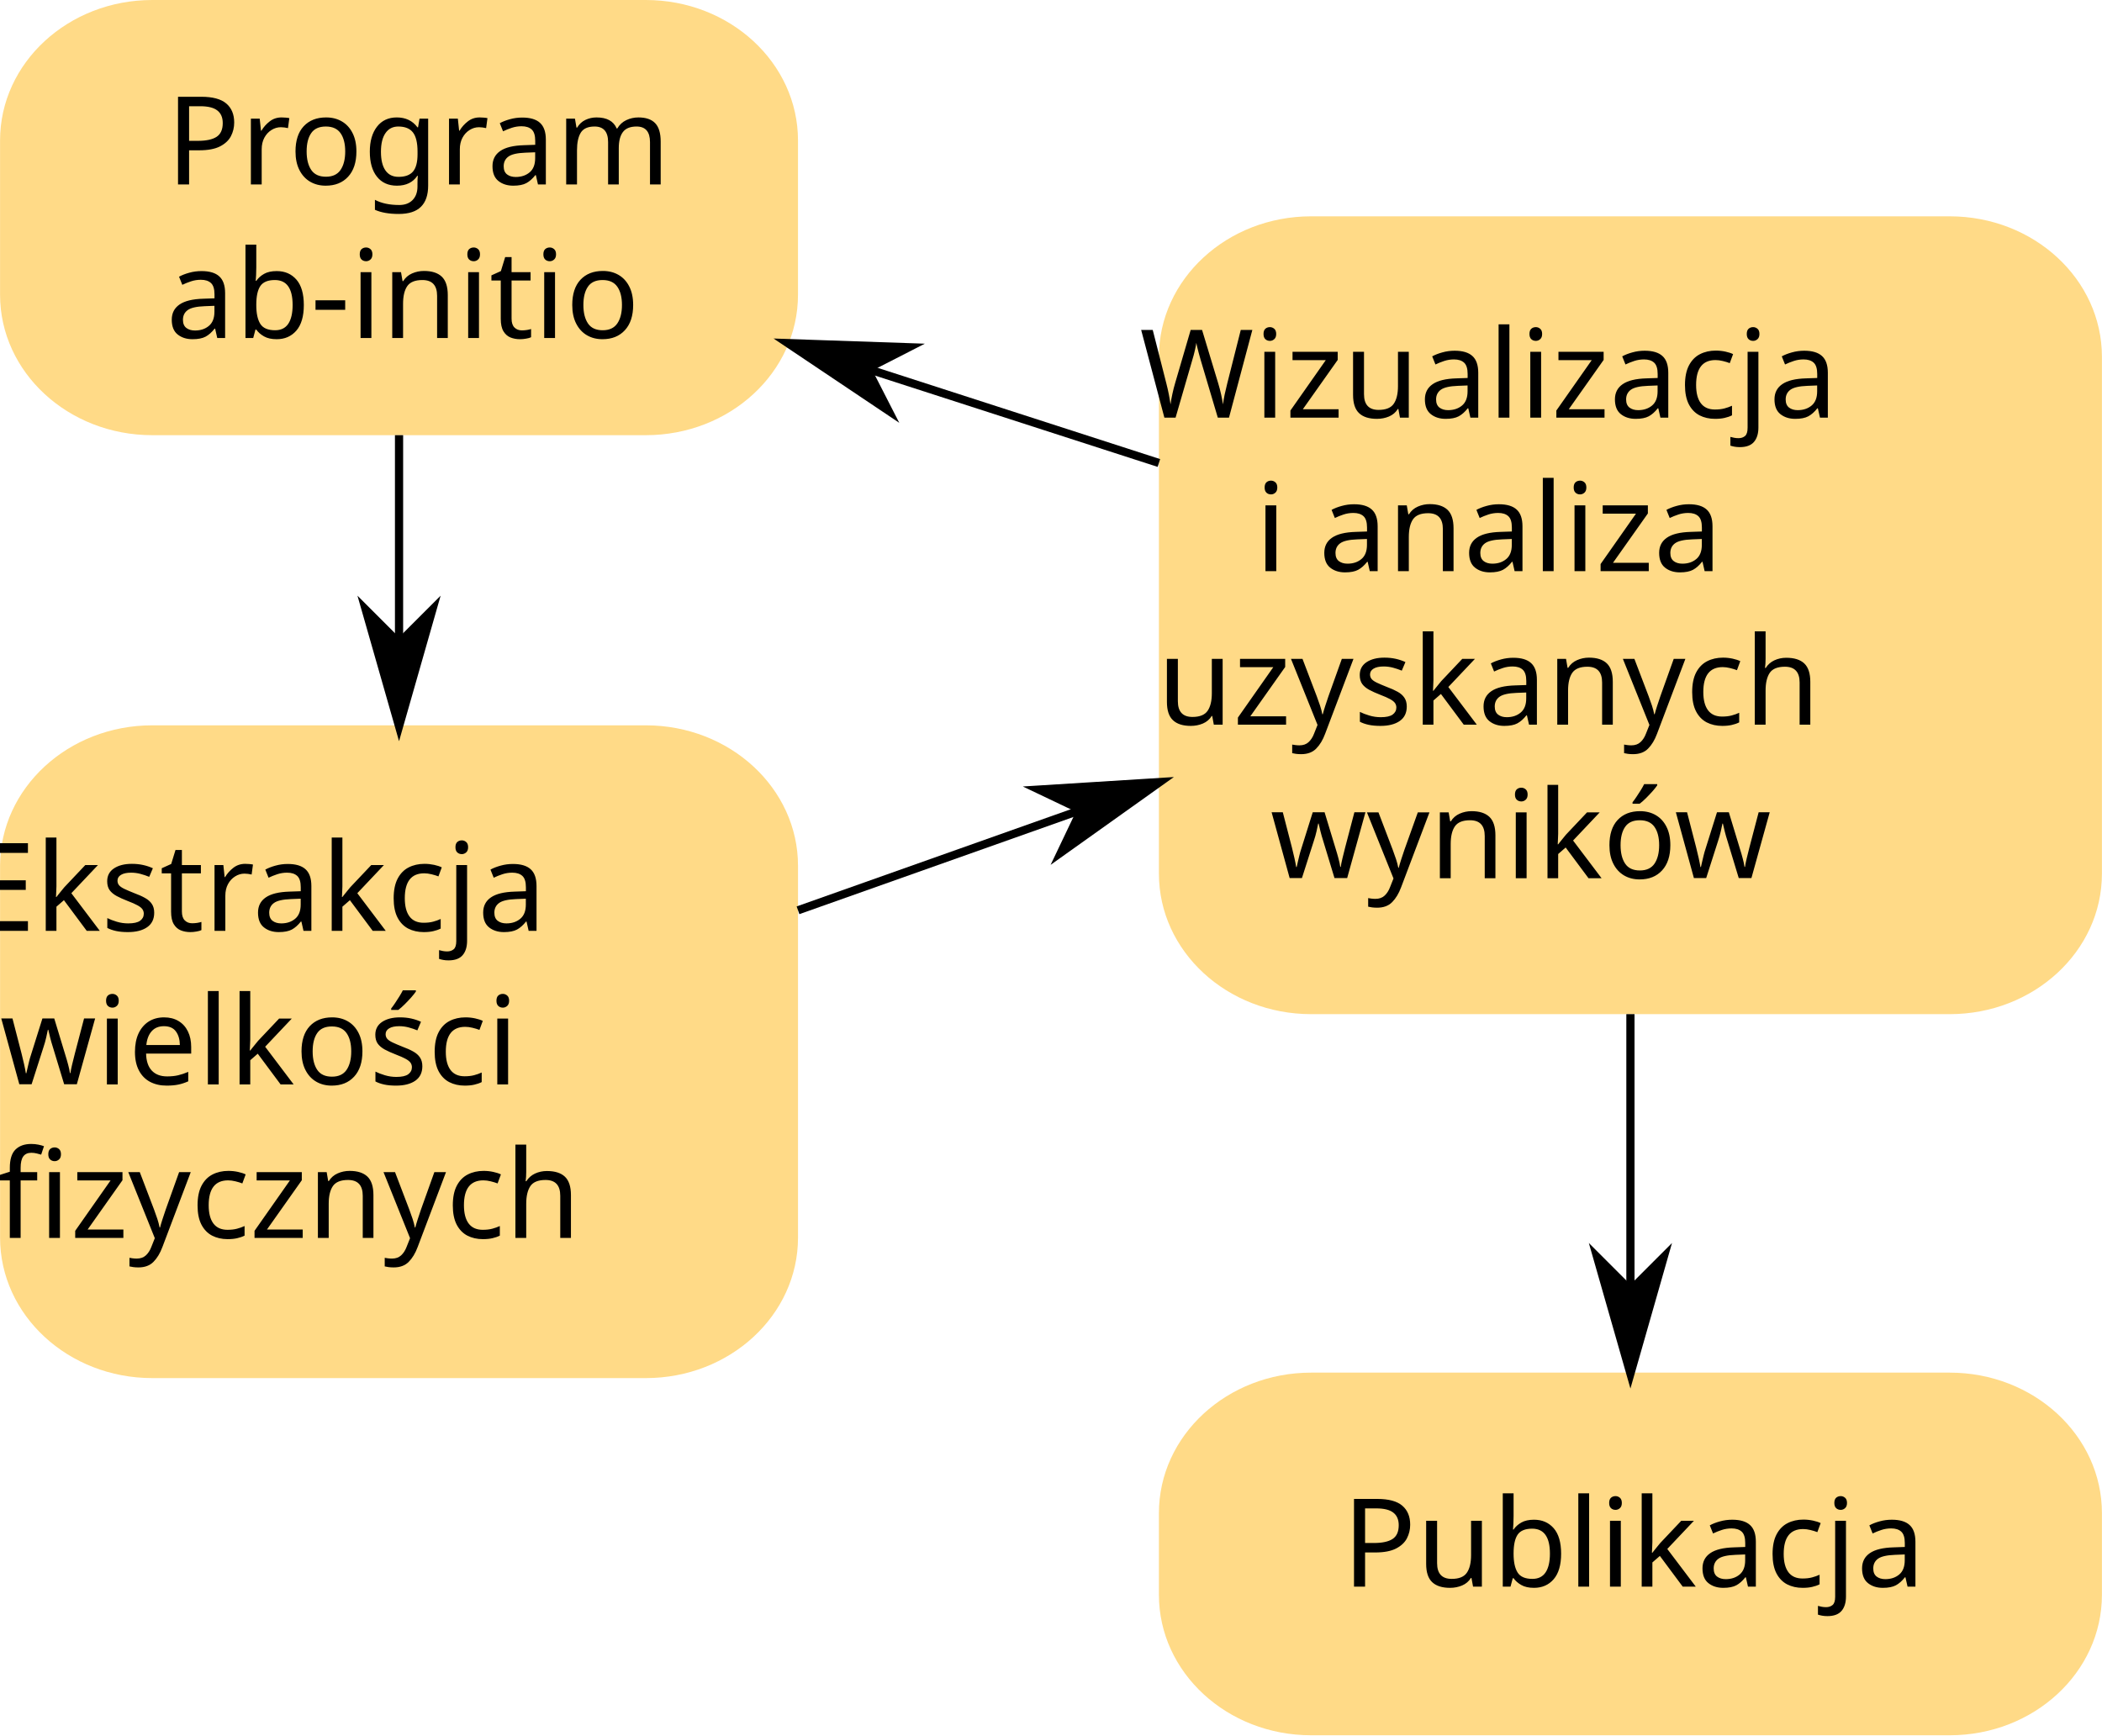
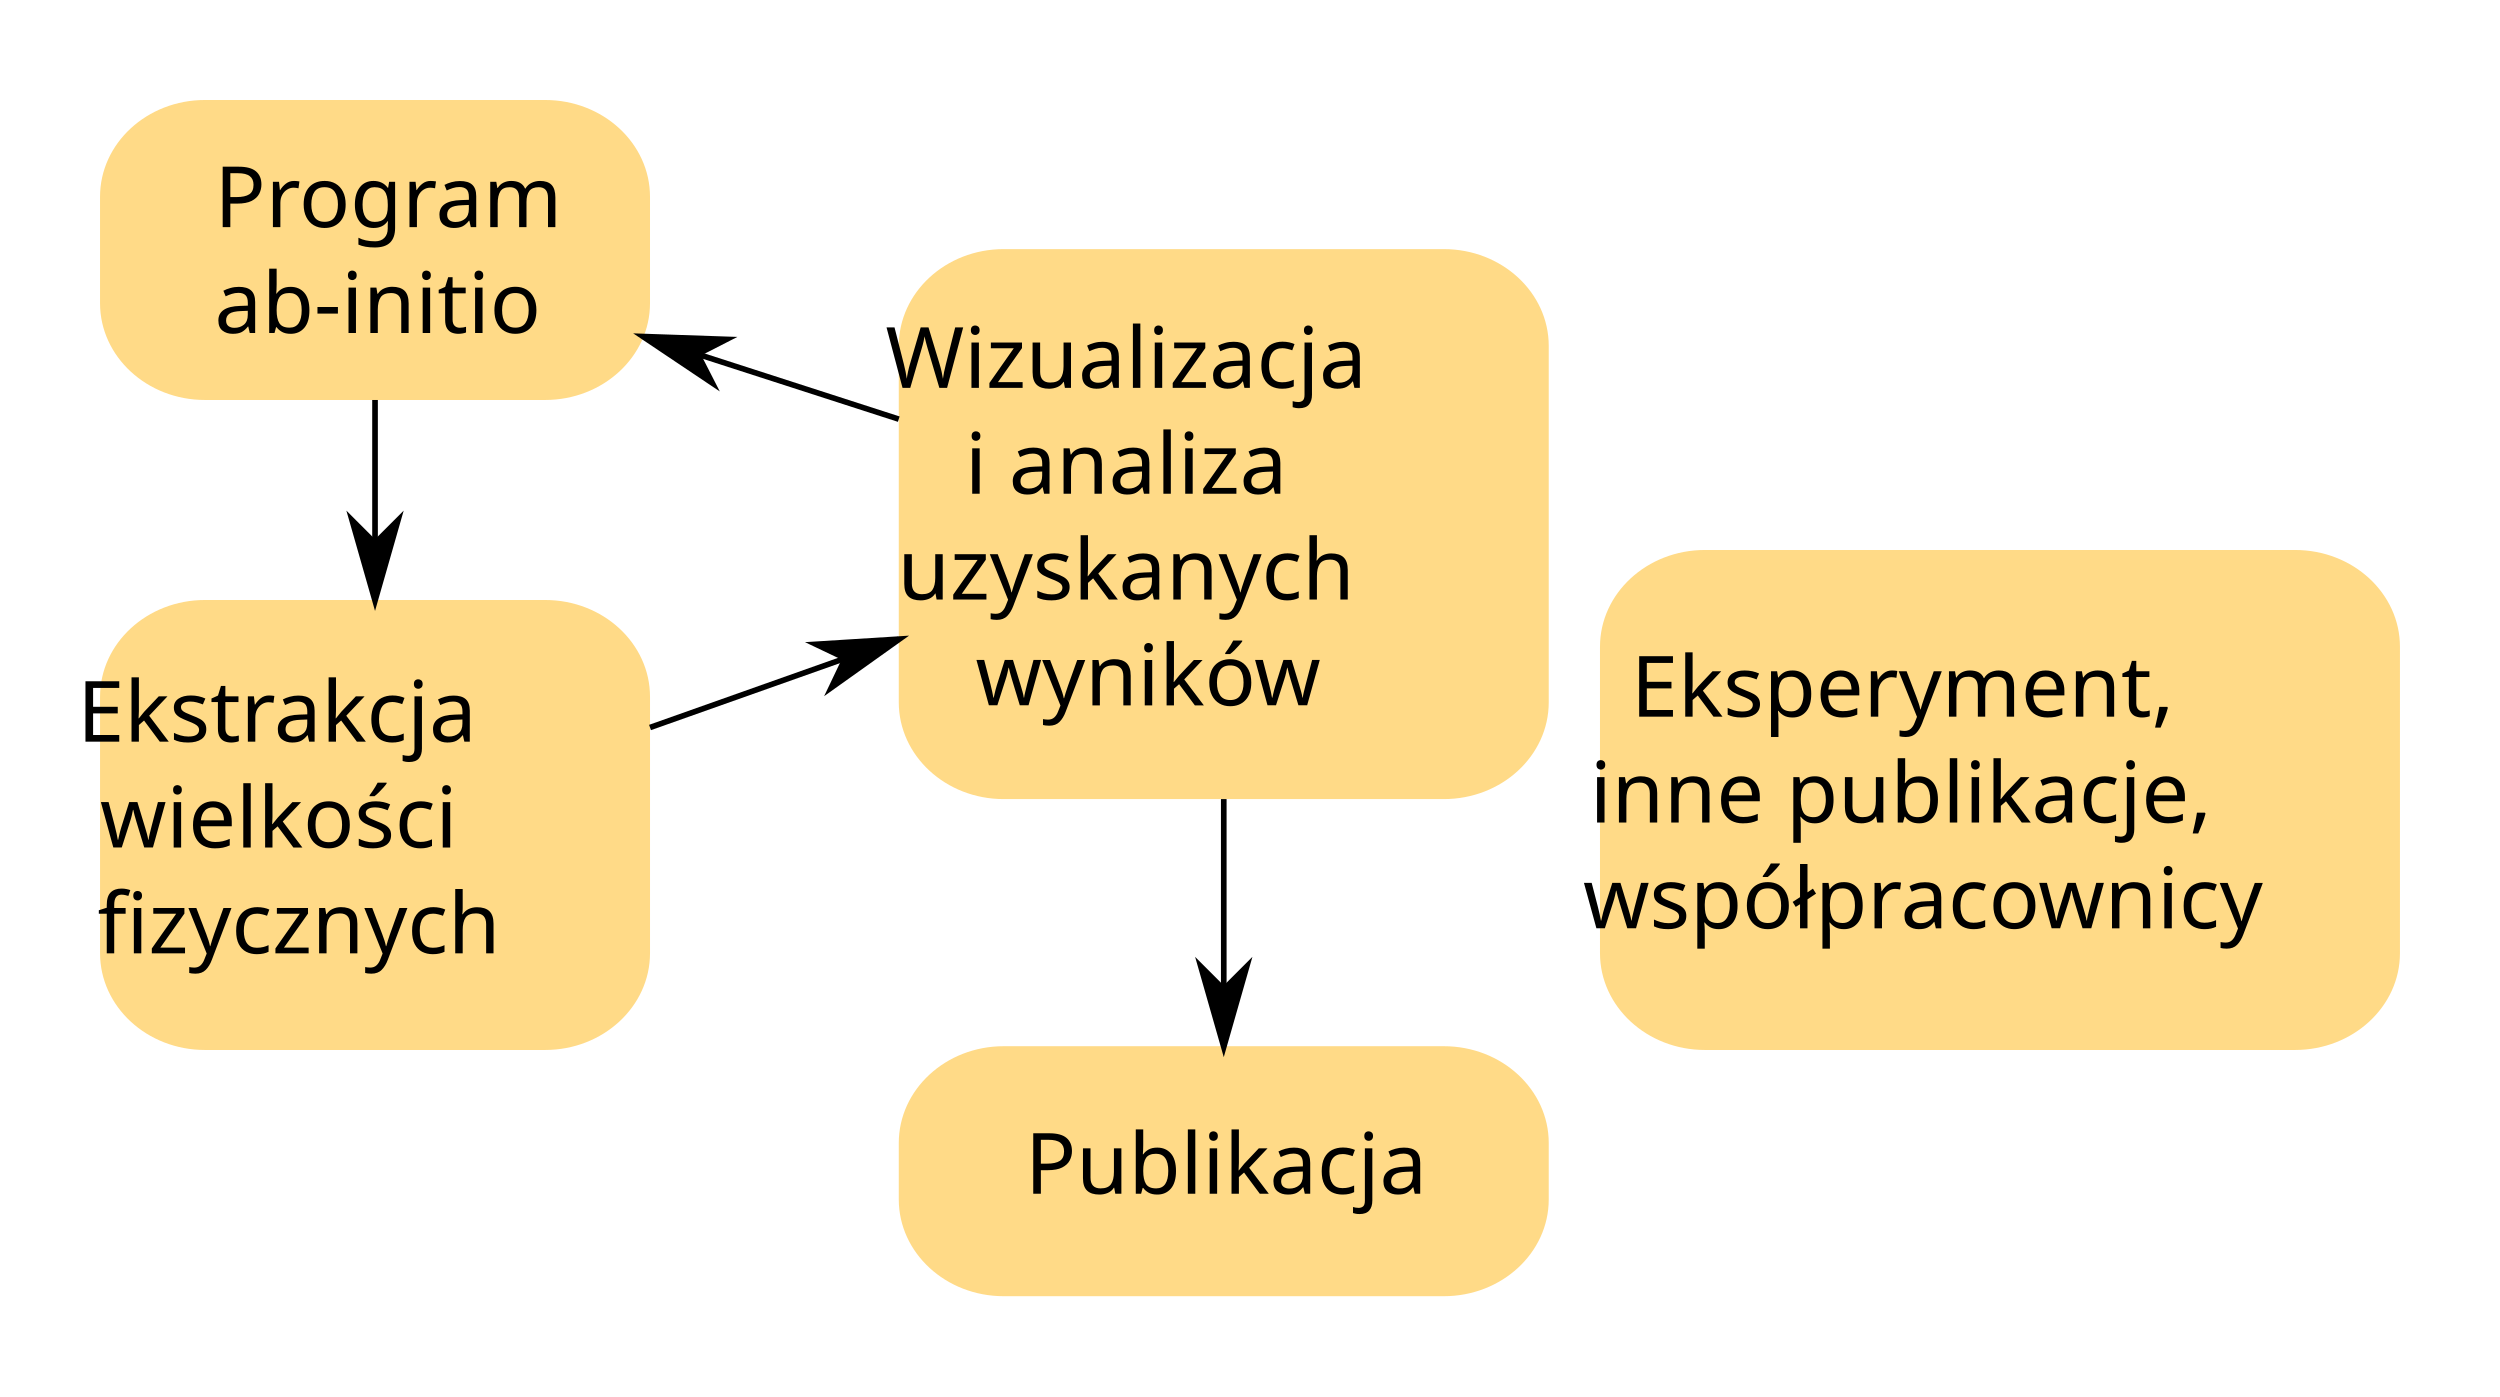
- <svg xmlns="http://www.w3.org/2000/svg" id="svg2" height="119.62mm" width="144.88mm" version="1.1" viewBox="0 0 513.342 423.862">
+ <svg xmlns="http://www.w3.org/2000/svg" id="svg2" height="139.62mm" width="250mm" version="1.1" viewBox="0 0 885.827 494.729">
  <defs id="defs4">
    <marker id="marker4644" refY="0" refX="0" overflow="visible" orient="auto">
      <path id="path4646" d="m0 0 5-5-17.5 5 17.5 5-5-5z" fill-rule="evenodd" transform="matrix(-.8 0 0 -.8 -10 0)" stroke="#000" stroke-width="1pt" />
    </marker>
    <marker id="marker4604" refY="0" refX="0" orient="auto" overflow="visible">
      <path id="path4606" d="m0 0 5-5-17.5 5 17.5 5-5-5z" fill-rule="evenodd" transform="matrix(-.8 0 0 -.8 -10 0)" stroke="#000" stroke-width="1pt" />
    </marker>
    <marker id="marker4570" refY="0" refX="0" overflow="visible" orient="auto">
      <path id="path4572" d="m0 0 5-5-17.5 5 17.5 5-5-5z" fill-rule="evenodd" transform="matrix(-.8 0 0 -.8 -10 0)" stroke="#000" stroke-width="1pt" />
    </marker>
    <marker id="Arrow1Lend" refY="0" refX="0" orient="auto" overflow="visible">
      <path id="path4219" d="m0 0 5-5-17.5 5 17.5 5-5-5z" fill-rule="evenodd" transform="matrix(-.8 0 0 -.8 -10 0)" stroke="#000" stroke-width="1pt" />
    </marker>
  </defs>
-   <g id="layer1" transform="translate(-70.866 -184.25)">
+   <g id="layer1" transform="translate(-35.433 -148.82)">
    <g id="g4158">
      <rect id="rect4136" rx="37.177" ry="34.314" height="106.3" width="194.88" y="184.25" x="70.866" fill="#ffda87" />
      <text id="text4142" style="word-spacing:0px;letter-spacing:0px;text-align:justify" font-size="30px" line-height="125%" y="229.308" x="111.427" font-family="'Trebuchet MS'" xml:space="preserve" fill="#000000">
        <tspan id="tspan4144" y="229.308" x="111.427">Program</tspan>
        <tspan id="tspan4146" y="266.808" x="111.427">ab-initio</tspan>
      </text>
    </g>
    <g id="g4164" transform="translate(-310.82 203.15)">
      <rect id="rect4138" rx="37.177" ry="34.314" height="159.45" width="194.88" y="158.27" x="381.69" fill="#ffda87" />
      <text id="text4148" style="word-spacing:0px;letter-spacing:0px;text-anchor:middle;text-align:center" font-size="30px" line-height="125%" y="208.479" x="479.476" font-family="'Trebuchet MS'" xml:space="preserve" fill="#000000">
        <tspan id="tspan4150" y="208.479" x="479.476">Ekstrakcja</tspan>
        <tspan id="tspan4152" y="245.979" x="483.987">wielkości </tspan>
        <tspan id="tspan4154" y="283.479" x="479.476">fizycznych</tspan>
      </text>
    </g>
    <g id="g4196" transform="translate(265.31 -124.33)">
      <rect id="rect4156" rx="37.177" ry="34.314" height="194.88" width="230.31" y="361.42" x="88.583" fill="#ffda87" />
      <text id="text4171" style="word-spacing:0px;letter-spacing:0px;text-anchor:middle;text-align:center" font-size="30px" line-height="125%" y="410.592" x="204.231" font-family="'Trebuchet MS'" xml:space="preserve" fill="#000000">
        <tspan id="tspan4175" y="410.592" x="204.231">Wizualizacja</tspan>
        <tspan id="tspan4179" y="448.092" x="204.231">i analiza</tspan>
        <tspan id="tspan4181" y="485.592" x="204.231">uzyskanych</tspan>
        <tspan id="tspan4183" y="523.092" x="204.231">wyników</tspan>
      </text>
    </g>
    <g id="g4191" transform="translate(265.31 -89.917)">
      <rect id="rect4185" rx="37.177" ry="34.314" height="88.583" width="230.31" y="609.45" x="88.583" fill="#ffda87" />
      <text id="text4187" style="word-spacing:0px;letter-spacing:0px;text-align:justify" font-size="30px" line-height="125%" y="661.724" x="133.325" font-family="'Trebuchet MS'" xml:space="preserve" fill="#000000">
        <tspan id="tspan4189" y="661.724" x="133.325">Publikacja</tspan>
      </text>
    </g>
    <g stroke="#000" stroke-width="2" fill="none">
      <path id="path4204" marker-end="url(#Arrow1Lend)" d="m168.31 290.55v70.866" />
      <path id="path4206" marker-end="url(#marker4570)" d="m265.75 406.6 88.14-31.25" />
      <path id="path4208" marker-end="url(#marker4604)" d="m353.89 297.34-90.42-29.21" />
      <path id="path4210" marker-end="url(#marker4644)" d="m469.05 431.97 0 87.562" />
    </g>
+     <g id="g4912">
+       <rect id="rect4894" rx="37.177" ry="34.314" height="177.17" width="283.46" y="343.7" x="602.36" fill="#ffda87" />
+       <text id="text4896" style="word-spacing:0px;letter-spacing:0px;text-anchor:middle;text-align:center" font-size="30px" line-height="125%" y="402.767" x="744.087" font-family="'Trebuchet MS'" xml:space="preserve" fill="#000000">
+         <tspan id="tspan4904" y="402.767" x="748.599">Eksperyment, </tspan>
+         <tspan id="tspan4908" y="440.267" x="744.087">inne publikacje,</tspan>
+         <tspan id="tspan4910" y="477.767" x="744.087">współpracownicy</tspan>
+       </text>
+     </g>
  </g>
</svg>
